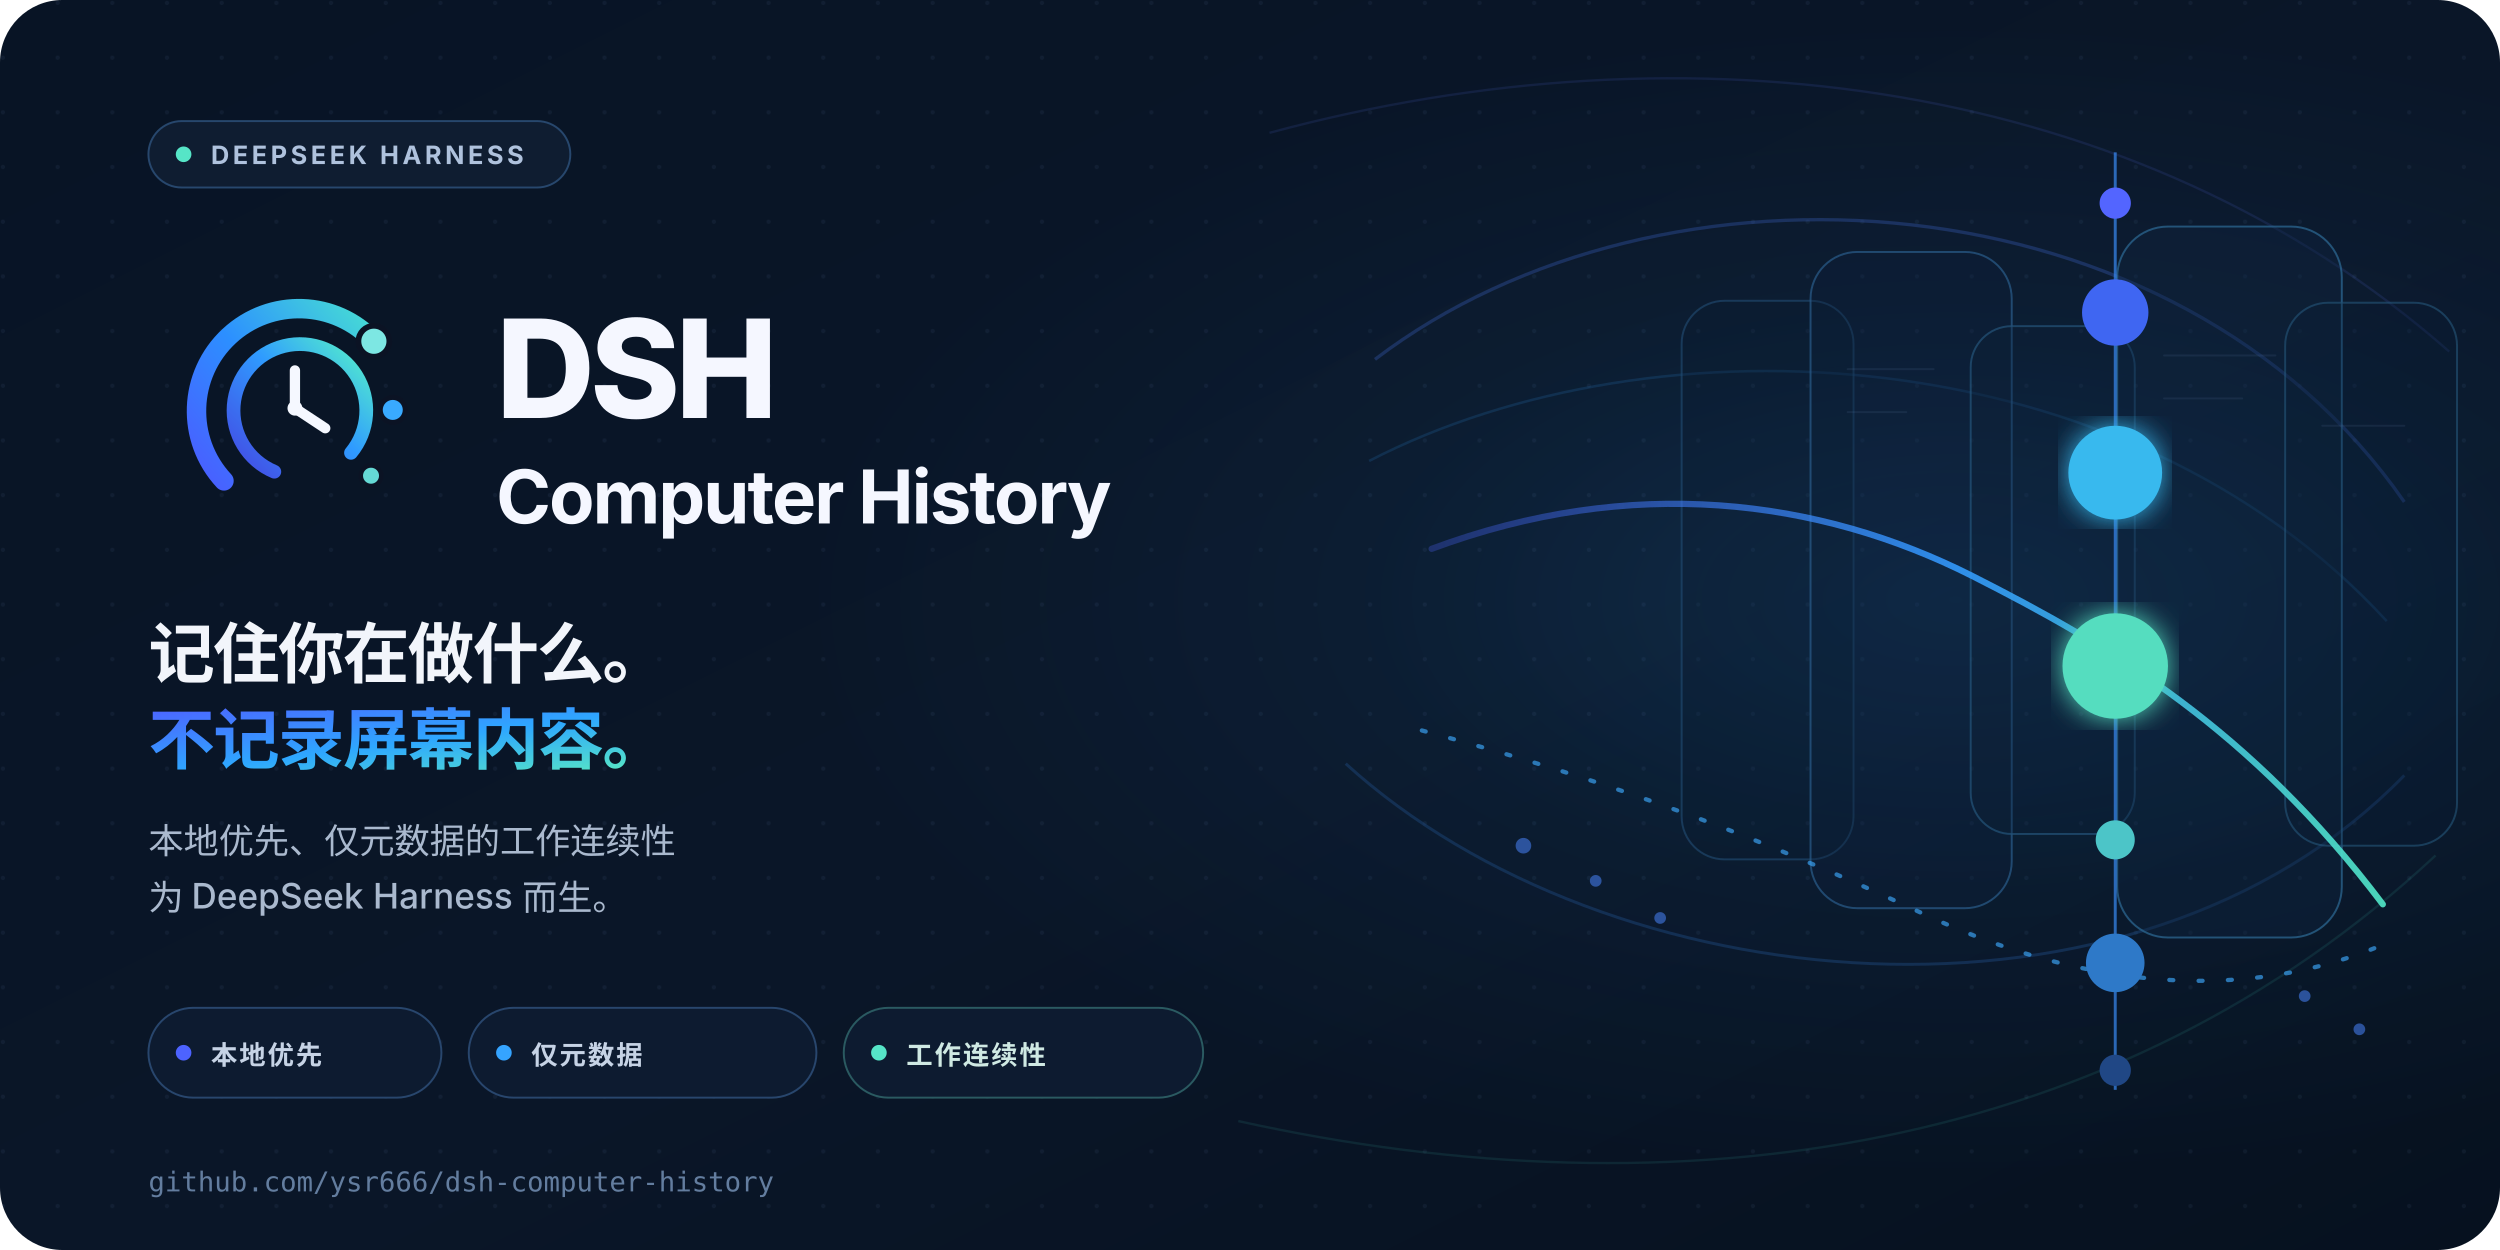
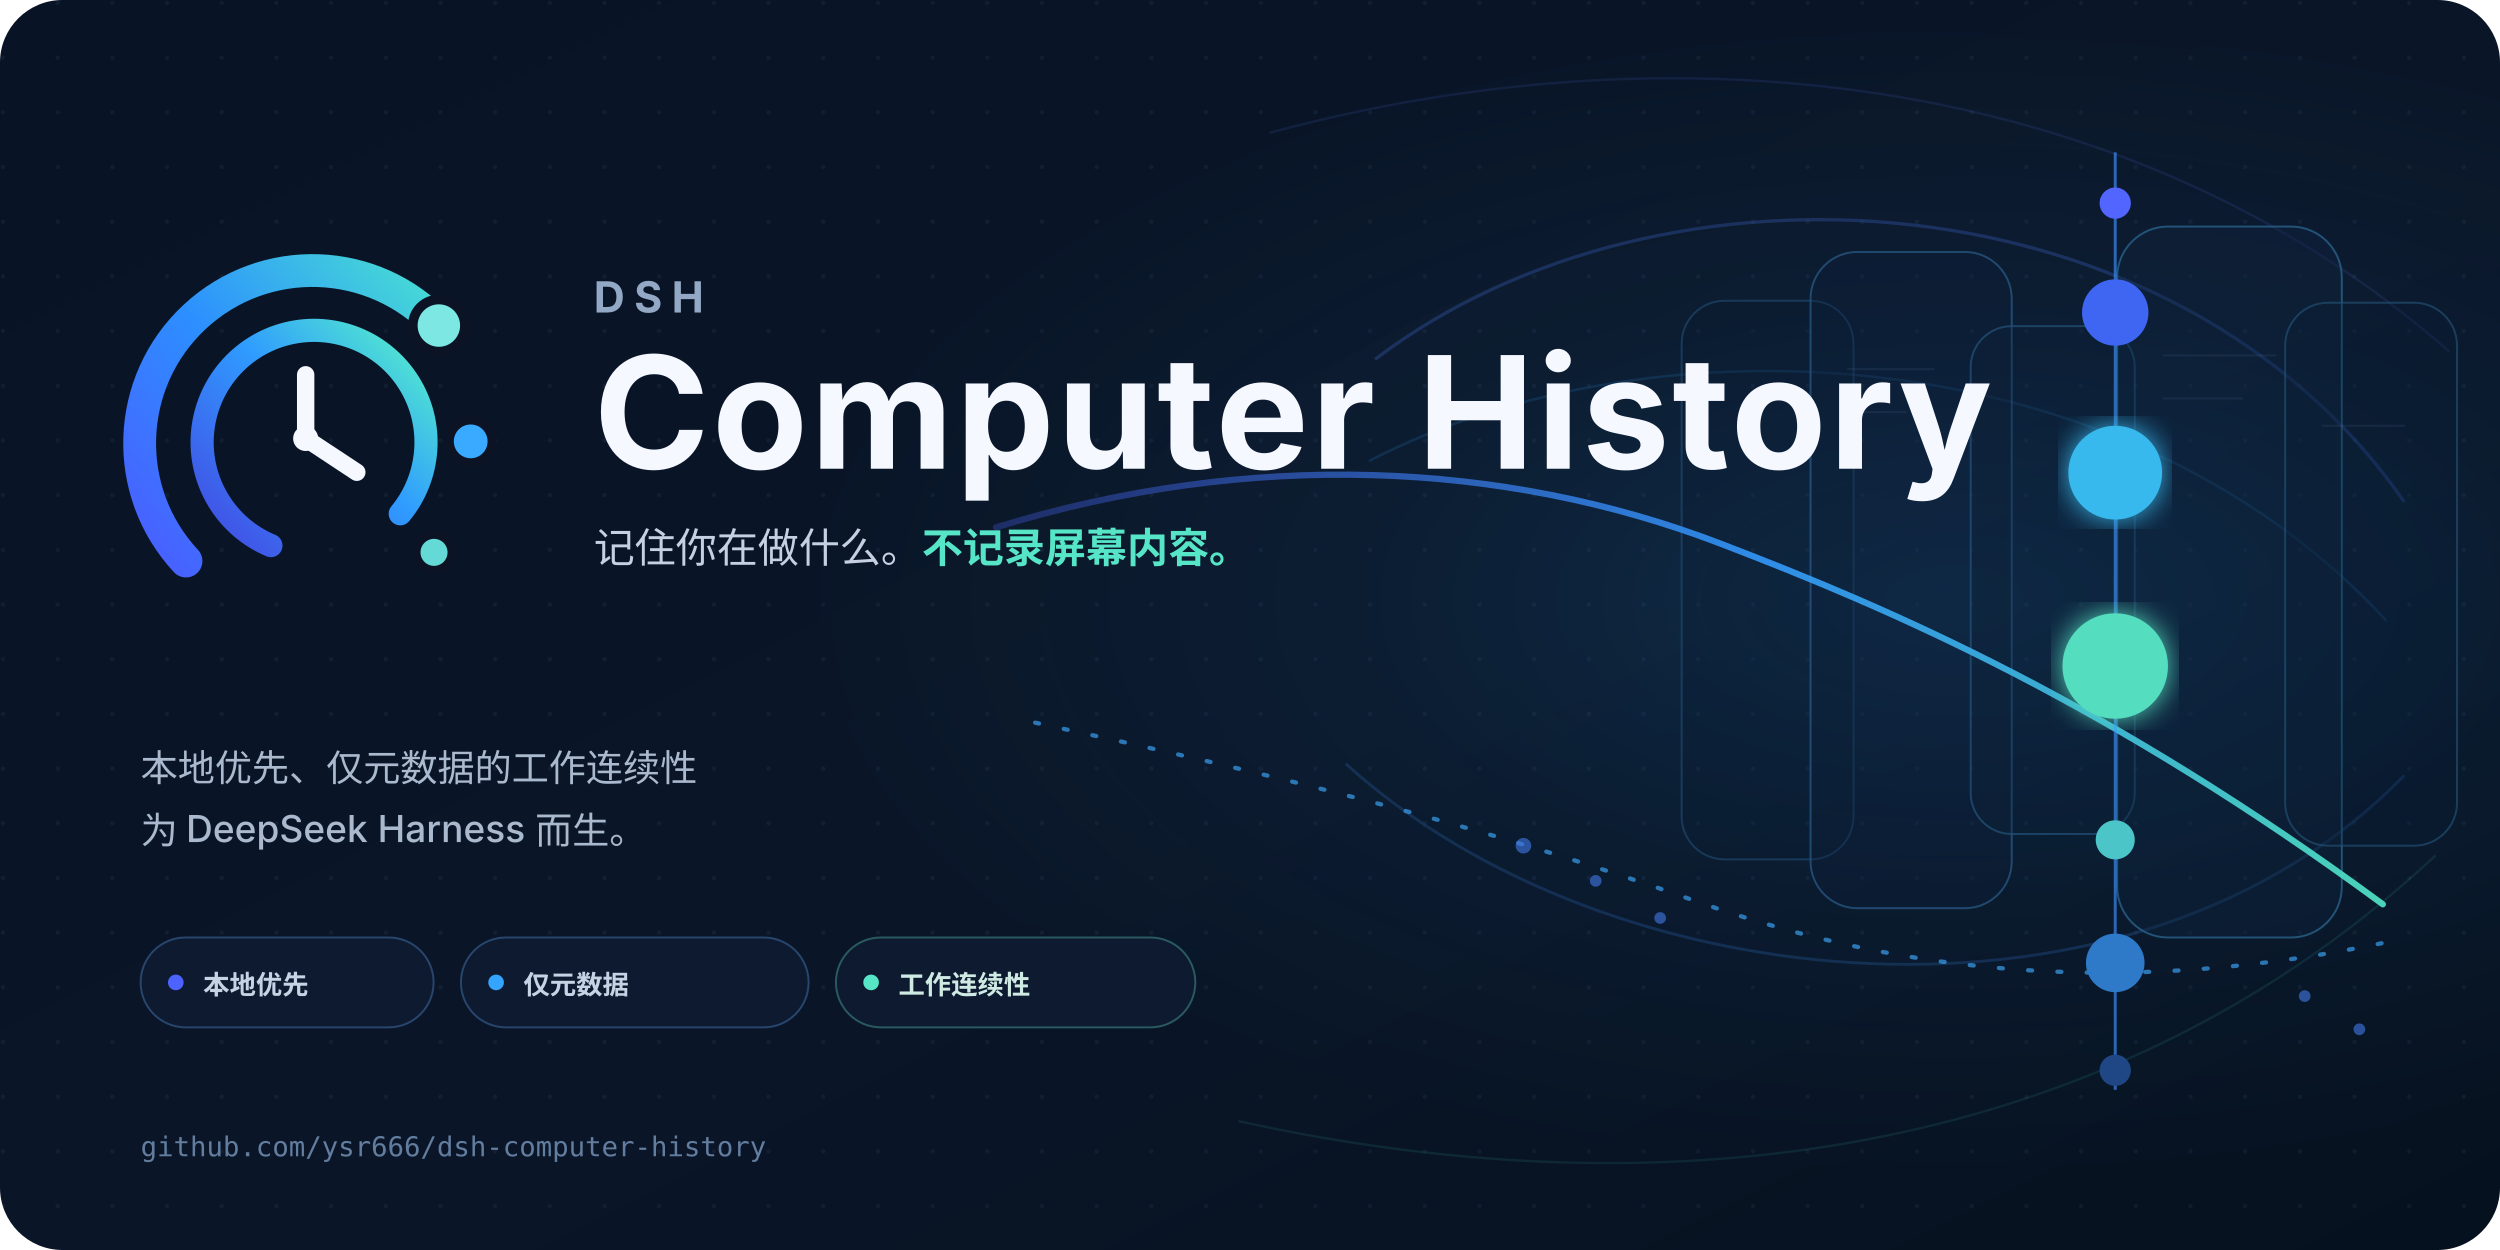
<svg xmlns="http://www.w3.org/2000/svg" width="1280" height="640" viewBox="0 0 1280 640">
  <defs>
    <linearGradient id="bg" x1="0" y1="0" x2="1" y2="1">
      <stop offset="0" stop-color="#081425" />
      <stop offset="0.55" stop-color="#0A1628" />
      <stop offset="1" stop-color="#06111F" />
    </linearGradient>
    <linearGradient id="brand" x1="0" y1="0" x2="1" y2="1">
      <stop offset="0" stop-color="#4D63FF" />
      <stop offset="0.55" stop-color="#2EA7FF" />
      <stop offset="1" stop-color="#56E5C7" />
    </linearGradient>
    <linearGradient id="arc" x1="0" y1="0" x2="1" y2="0">
      <stop offset="0" stop-color="#4D63FF" stop-opacity=".28" />
      <stop offset=".55" stop-color="#339BFF" stop-opacity=".88" />
      <stop offset="1" stop-color="#50E4C5" stop-opacity=".92" />
    </linearGradient>
    <radialGradient id="glow" cx="78%" cy="48%" r="46%">
      <stop offset="0" stop-color="#2EA7FF" stop-opacity=".16" />
      <stop offset=".5" stop-color="#2EA7FF" stop-opacity=".05" />
      <stop offset="1" stop-color="#2EA7FF" stop-opacity="0" />
    </radialGradient>
    <filter id="soft">
      <feGaussianBlur stdDeviation="10" />
    </filter>
    <filter id="nodeglow">
      <feGaussianBlur stdDeviation="7" result="b" />
      <feMerge>
        <feMergeNode in="b" />
        <feMergeNode in="SourceGraphic" />
      </feMerge>
    </filter>
    <pattern id="dots" width="28" height="28" patternUnits="userSpaceOnUse">
      <circle cx="1.5" cy="1.5" r="1.1" fill="#7290BD" opacity=".08" />
    </pattern>
  </defs>
  <rect width="1280" height="640" rx="32" fill="url(#bg)" />
  <rect width="1280" height="640" rx="32" fill="url(#dots)" />
  <rect width="1280" height="640" rx="32" fill="url(#glow)" />
  <path d="M650 68 C865 10 1095 40 1254 180" fill="none" stroke="#5D77FF" stroke-opacity=".12" stroke-width="1.2" />
  <path d="M634 574 C861 624 1084 590 1247 438" fill="none" stroke="#4DE0C9" stroke-opacity=".10" stroke-width="1.2" />
-   <g transform="translate(76,62)">
-     <g transform="translate(0,0)">
-       <rect x="0" y="0" width="216" height="34" rx="17" fill="#0F1D31" stroke="#27476D" />
-       <circle cx="18" cy="17" r="4" fill="#56E5C7" />
-       <text x="32" y="22" fill="#AFC2DD" font-family="Inter, PingFang SC, Microsoft YaHei, Arial, sans-serif" font-size="13" font-weight="700" letter-spacing="1.8">DEEPSEEK HARNESS</text>
+   <g>
+     <path d="M704 184 C851 72 1114 88 1231 257" fill="none" stroke="#385FBE" stroke-opacity=".34" stroke-width="1.7" />
+     <path d="M689 391 C823 513 1092 540 1231 397" fill="none" stroke="#214E86" stroke-opacity=".42" stroke-width="1.5" />
+     <path d="M701 236 C848 160 1088 172 1222 318" fill="none" stroke="#1D5A8E" stroke-opacity=".32" stroke-width="1.3" />
+     <g opacity=".92">
+       <rect x="861" y="154" width="88" height="286" rx="22" fill="#0B1C31" fill-opacity=".26" stroke="#234D75" stroke-opacity=".65" />
+       <rect x="927" y="129" width="103" height="336" rx="24" fill="#0C2038" fill-opacity=".34" stroke="#2A5B89" stroke-opacity=".78" />
+       <rect x="1009" y="167" width="84" height="260" rx="21" fill="#0B2037" fill-opacity=".30" stroke="#25557D" stroke-opacity=".74" />
+       <rect x="1084" y="116" width="115" height="364" rx="26" fill="#0E253F" fill-opacity=".40" stroke="#2B658F" stroke-opacity=".82" />
+       <rect x="1170" y="155" width="88" height="278" rx="22" fill="#0A1E34" fill-opacity=".29" stroke="#245478" stroke-opacity=".68" />
    </g>
-     <svg x="0" y="72" width="150" height="150" viewBox="0 0 512 512" overflow="visible">
+     <g stroke="#5C769A" stroke-opacity=".15" stroke-linecap="round">
+       <path d="M946 189 h44" />
+       <path d="M946 211 h30" />
+       <path d="M1108 182 h57" />
+       <path d="M1108 204 h40" />
+       <path d="M1189 218 h42" />
+     </g>
+     <path d="M510 270 C640 230 770 236 880 278 C969 312 1080 360 1220 463" fill="none" stroke="url(#arc)" stroke-width="3.2" stroke-linecap="round" />
+     <path d="M530 370 C650 396 758 422 870 462 C978 500 1092 510 1224 482" fill="none" stroke="#3EABFF" stroke-opacity=".64" stroke-width="2.2" stroke-dasharray="2 13" stroke-linecap="round" />
+     <path d="M1083 78 V558" stroke="#3C90FF" stroke-width="1.5" stroke-opacity=".66" />
+     <circle cx="1083" cy="104" r="8" fill="#5365FF" />
+     <circle cx="1083" cy="160" r="17" fill="#3F66F2" />
+     <circle cx="1083" cy="242" r="24" fill="#39B9EE" filter="url(#nodeglow)" />
+     <circle cx="1083" cy="341" r="27" fill="#54DDBF" filter="url(#nodeglow)" />
+     <circle cx="1083" cy="430" r="10" fill="#4CC5C8" />
+     <circle cx="1083" cy="493" r="15" fill="#2E79C8" />
+     <circle cx="1083" cy="548" r="8" fill="#204785" />
+     <g fill="#3D72D9" opacity=".65">
+       <circle cx="780" cy="433" r="4" />
+       <circle cx="817" cy="451" r="3" />
+       <circle cx="850" cy="470" r="3" />
+       <circle cx="1180" cy="510" r="3" />
+       <circle cx="1208" cy="527" r="3" />
+     </g>
+   </g>
+   <g transform="translate(72,56)">
+     <svg x="-42" y="42" width="253" height="253" viewBox="0 0 512 512" overflow="visible">
      <defs>
        <linearGradient id="heroLogoOrbit" x1="92" y1="396" x2="420" y2="112" gradientUnits="userSpaceOnUse">
          <stop offset="0" stop-color="#4B5CFF" />
          <stop offset="0.48" stop-color="#2C8FFF" />
          <stop offset="1" stop-color="#48E0D2" />
        </linearGradient>
        <linearGradient id="heroLogoInner" x1="174" y1="344" x2="354" y2="164" gradientUnits="userSpaceOnUse">
          <stop offset="0" stop-color="#4058E8" />
          <stop offset="0.56" stop-color="#2F9BFF" />
          <stop offset="1" stop-color="#4EE0D4" />
        </linearGradient>
      </defs>
      <path d="M 132 383 A 178 178 0 1 1 394 139" fill="none" stroke="url(#heroLogoOrbit)" stroke-width="34" stroke-linecap="round" />
      <circle cx="394" cy="139" r="27" fill="#7DE7E3" stroke="#0B1324" stroke-width="10" />
      <circle cx="427" cy="259" r="22" fill="#39AAFF" stroke="#0B1324" stroke-width="9" />
      <circle cx="389" cy="374" r="18" fill="#65D9D5" stroke="#0B1324" stroke-width="8" />
      <path d="M 220 367 A 116 116 0 1 1 354 334" fill="none" stroke="url(#heroLogoInner)" stroke-width="24" stroke-linecap="round" />
      <circle cx="256" cy="256" r="13" fill="#F5F8FF" />
      <path d="M256 256V190" fill="none" stroke="#F5F8FF" stroke-width="18" stroke-linecap="round" />
      <path d="M256 256L309 291" fill="none" stroke="#F5F8FF" stroke-width="18" stroke-linecap="round" />
    </svg>
-     <text x="178" y="152" fill="#F5F7FF" font-family="Inter, PingFang SC, Microsoft YaHei, Arial, sans-serif" font-size="70" font-weight="800" letter-spacing="-2.5">DSH</text>
-     <text x="178" y="206" fill="#F5F7FF" font-family="Inter, PingFang SC, Microsoft YaHei, Arial, sans-serif" font-size="38" font-weight="720" letter-spacing="-1.0">Computer History</text>
-     <text x="0" y="285" fill="#F2F5FB" font-family="Inter, PingFang SC, Microsoft YaHei, Arial, sans-serif" font-size="34" font-weight="760" letter-spacing="-.8">记住你在做什么。</text>
-     <text x="0" y="329" fill="url(#brand)" font-family="Inter, PingFang SC, Microsoft YaHei, Arial, sans-serif" font-size="34" font-weight="760" letter-spacing="-.8">不记录屏幕内容。</text>
-     <text x="0" y="375" fill="#AAB9CE" font-family="Inter, PingFang SC, Microsoft YaHei, Arial, sans-serif" font-size="18" font-weight="520">本地优先、仅元数据的工作连续性</text>
-     <text x="0" y="404" fill="#AAB9CE" font-family="Inter, PingFang SC, Microsoft YaHei, Arial, sans-serif" font-size="18" font-weight="520">为 DeepSeek Harness 而生。</text>
-     <g transform="translate(0,454)">
+     <text x="232" y="104" fill="#93A8C4" font-family="Inter,ui-sans-serif,system-ui,-apple-system,BlinkMacSystemFont,Segoe UI,Arial,sans-serif" font-size="22" font-weight="720" letter-spacing="4.8">DSH</text>
+     <text x="232" y="184" fill="#F5F8FF" font-family="Inter,ui-sans-serif,system-ui,-apple-system,BlinkMacSystemFont,Segoe UI,Arial,sans-serif" font-size="80" font-weight="750" letter-spacing="1.4">Computer History</text>
+     <text x="232" y="232" fill="#C5D1E2" font-family="Inter,ui-sans-serif,system-ui,-apple-system,BlinkMacSystemFont,Segoe UI,Arial,sans-serif" font-size="21" font-weight="520">记住你在做什么。<tspan fill="#56E5C7" font-weight="680">不记录屏幕内容。</tspan>
+     </text>
+     <text x="0" y="344" fill="#AAB9CE" font-family="Inter,ui-sans-serif,system-ui,-apple-system,BlinkMacSystemFont,Segoe UI,Arial,sans-serif" font-size="19" font-weight="500">本地优先、仅元数据的工作连续性</text>
+     <text x="0" y="376" fill="#AAB9CE" font-family="Inter,ui-sans-serif,system-ui,-apple-system,BlinkMacSystemFont,Segoe UI,Arial,sans-serif" font-size="19" font-weight="500">为 DeepSeek Harness 而生。</text>
+     <g transform="translate(0,424)">
      <g>
-         <rect width="150" height="46" rx="23" fill="#0D1B30" stroke="#28466D" />
+         <rect width="150" height="46" rx="23" fill="#0D1B30" fill-opacity=".92" stroke="#28466D" />
        <circle cx="18" cy="23" r="4" fill="#4D63FF" />
-         <text x="32" y="29" fill="#C6D3E5" font-family="Inter, PingFang SC, Microsoft YaHei, Arial, sans-serif" font-size="13.5" font-weight="700" letter-spacing="1.0">本地优先</text>
+         <text x="32" y="29" fill="#C6D3E5" font-family="Inter,ui-sans-serif,system-ui,-apple-system,BlinkMacSystemFont,Segoe UI,Arial,sans-serif" font-size="13.5" font-weight="700" letter-spacing="0">本地优先</text>
      </g>
      <g transform="translate(164,0)">
-         <rect width="178" height="46" rx="23" fill="#0D1B30" stroke="#28466D" />
+         <rect width="178" height="46" rx="23" fill="#0D1B30" fill-opacity=".92" stroke="#28466D" />
        <circle cx="18" cy="23" r="4" fill="#35A4FF" />
-         <text x="32" y="29" fill="#C6D3E5" font-family="Inter, PingFang SC, Microsoft YaHei, Arial, sans-serif" font-size="13.5" font-weight="700" letter-spacing="1.0">仅元数据</text>
+         <text x="32" y="29" fill="#C6D3E5" font-family="Inter,ui-sans-serif,system-ui,-apple-system,BlinkMacSystemFont,Segoe UI,Arial,sans-serif" font-size="13.5" font-weight="700" letter-spacing="0">仅元数据</text>
      </g>
      <g transform="translate(356,0)">
-         <rect width="184" height="46" rx="23" fill="#0D1B30" stroke="#2A5A61" />
+         <rect width="184" height="46" rx="23" fill="#0D1B30" fill-opacity=".92" stroke="#2A5A61" />
        <circle cx="18" cy="23" r="4" fill="#56E5C7" />
-         <text x="32" y="29" fill="#CFE9E3" font-family="Inter, PingFang SC, Microsoft YaHei, Arial, sans-serif" font-size="13.5" font-weight="700" letter-spacing="1.0">工作连续性</text>
+         <text x="32" y="29" fill="#CFE9E3" font-family="Inter,ui-sans-serif,system-ui,-apple-system,BlinkMacSystemFont,Segoe UI,Arial,sans-serif" font-size="13.5" font-weight="700" letter-spacing="0">工作连续性</text>
      </g>
    </g>
-     <text x="0" y="548" fill="#637D9F" font-family="ui-monospace,SFMono-Regular,Menlo,monospace" font-size="14">github.com/ysr666/dsh-computer-history</text>
-   </g>
-   <g>
-     <path d="M704 184 C851 72 1114 88 1231 257" fill="none" stroke="#385FBE" stroke-opacity=".34" stroke-width="1.7" />
-     <path d="M689 391 C823 513 1092 540 1231 397" fill="none" stroke="#214E86" stroke-opacity=".42" stroke-width="1.5" />
-     <path d="M701 236 C848 160 1088 172 1222 318" fill="none" stroke="#1D5A8E" stroke-opacity=".32" stroke-width="1.3" />
-     <g opacity=".92">
-       <rect x="861" y="154" width="88" height="286" rx="22" fill="#0B1C31" fill-opacity=".26" stroke="#234D75" stroke-opacity=".65" />
-       <rect x="927" y="129" width="103" height="336" rx="24" fill="#0C2038" fill-opacity=".34" stroke="#2A5B89" stroke-opacity=".78" />
-       <rect x="1009" y="167" width="84" height="260" rx="21" fill="#0B2037" fill-opacity=".30" stroke="#25557D" stroke-opacity=".74" />
-       <rect x="1084" y="116" width="115" height="364" rx="26" fill="#0E253F" fill-opacity=".40" stroke="#2B658F" stroke-opacity=".82" />
-       <rect x="1170" y="155" width="88" height="278" rx="22" fill="#0A1E34" fill-opacity=".29" stroke="#245478" stroke-opacity=".68" />
-     </g>
-     <g stroke="#5C769A" stroke-opacity=".15" stroke-linecap="round">
-       <path d="M946 189 h44" />
-       <path d="M946 211 h30" />
-       <path d="M1108 182 h57" />
-       <path d="M1108 204 h40" />
-       <path d="M1189 218 h42" />
-     </g>
-     <path d="M733 281 C835 243 931 255 1010 295 C1081 331 1152 373 1220 463" fill="none" stroke="url(#arc)" stroke-width="3.2" stroke-linecap="round" />
-     <path d="M728 374 C829 401 904 430 985 468 C1068 507 1152 514 1224 482" fill="none" stroke="#3EABFF" stroke-opacity=".64" stroke-width="2.2" stroke-dasharray="2 13" stroke-linecap="round" />
-     <path d="M1083 78 V558" stroke="#3C90FF" stroke-width="1.5" stroke-opacity=".66" />
-     <circle cx="1083" cy="104" r="8" fill="#5365FF" />
-     <circle cx="1083" cy="160" r="17" fill="#3F66F2" />
-     <circle cx="1083" cy="242" r="24" fill="#39B9EE" filter="url(#nodeglow)" />
-     <circle cx="1083" cy="341" r="27" fill="#54DDBF" filter="url(#nodeglow)" />
-     <circle cx="1083" cy="430" r="10" fill="#4CC5C8" />
-     <circle cx="1083" cy="493" r="15" fill="#2E79C8" />
-     <circle cx="1083" cy="548" r="8" fill="#204785" />
-     <g fill="#3D72D9" opacity=".65">
-       <circle cx="780" cy="433" r="4" />
-       <circle cx="817" cy="451" r="3" />
-       <circle cx="850" cy="470" r="3" />
-       <circle cx="1180" cy="510" r="3" />
-       <circle cx="1208" cy="527" r="3" />
-     </g>
+     <text x="0" y="536" fill="#637D9F" font-family="ui-monospace,SFMono-Regular,Menlo,monospace" font-size="14">github.com/ysr666/dsh-computer-history</text>
  </g>
</svg>
